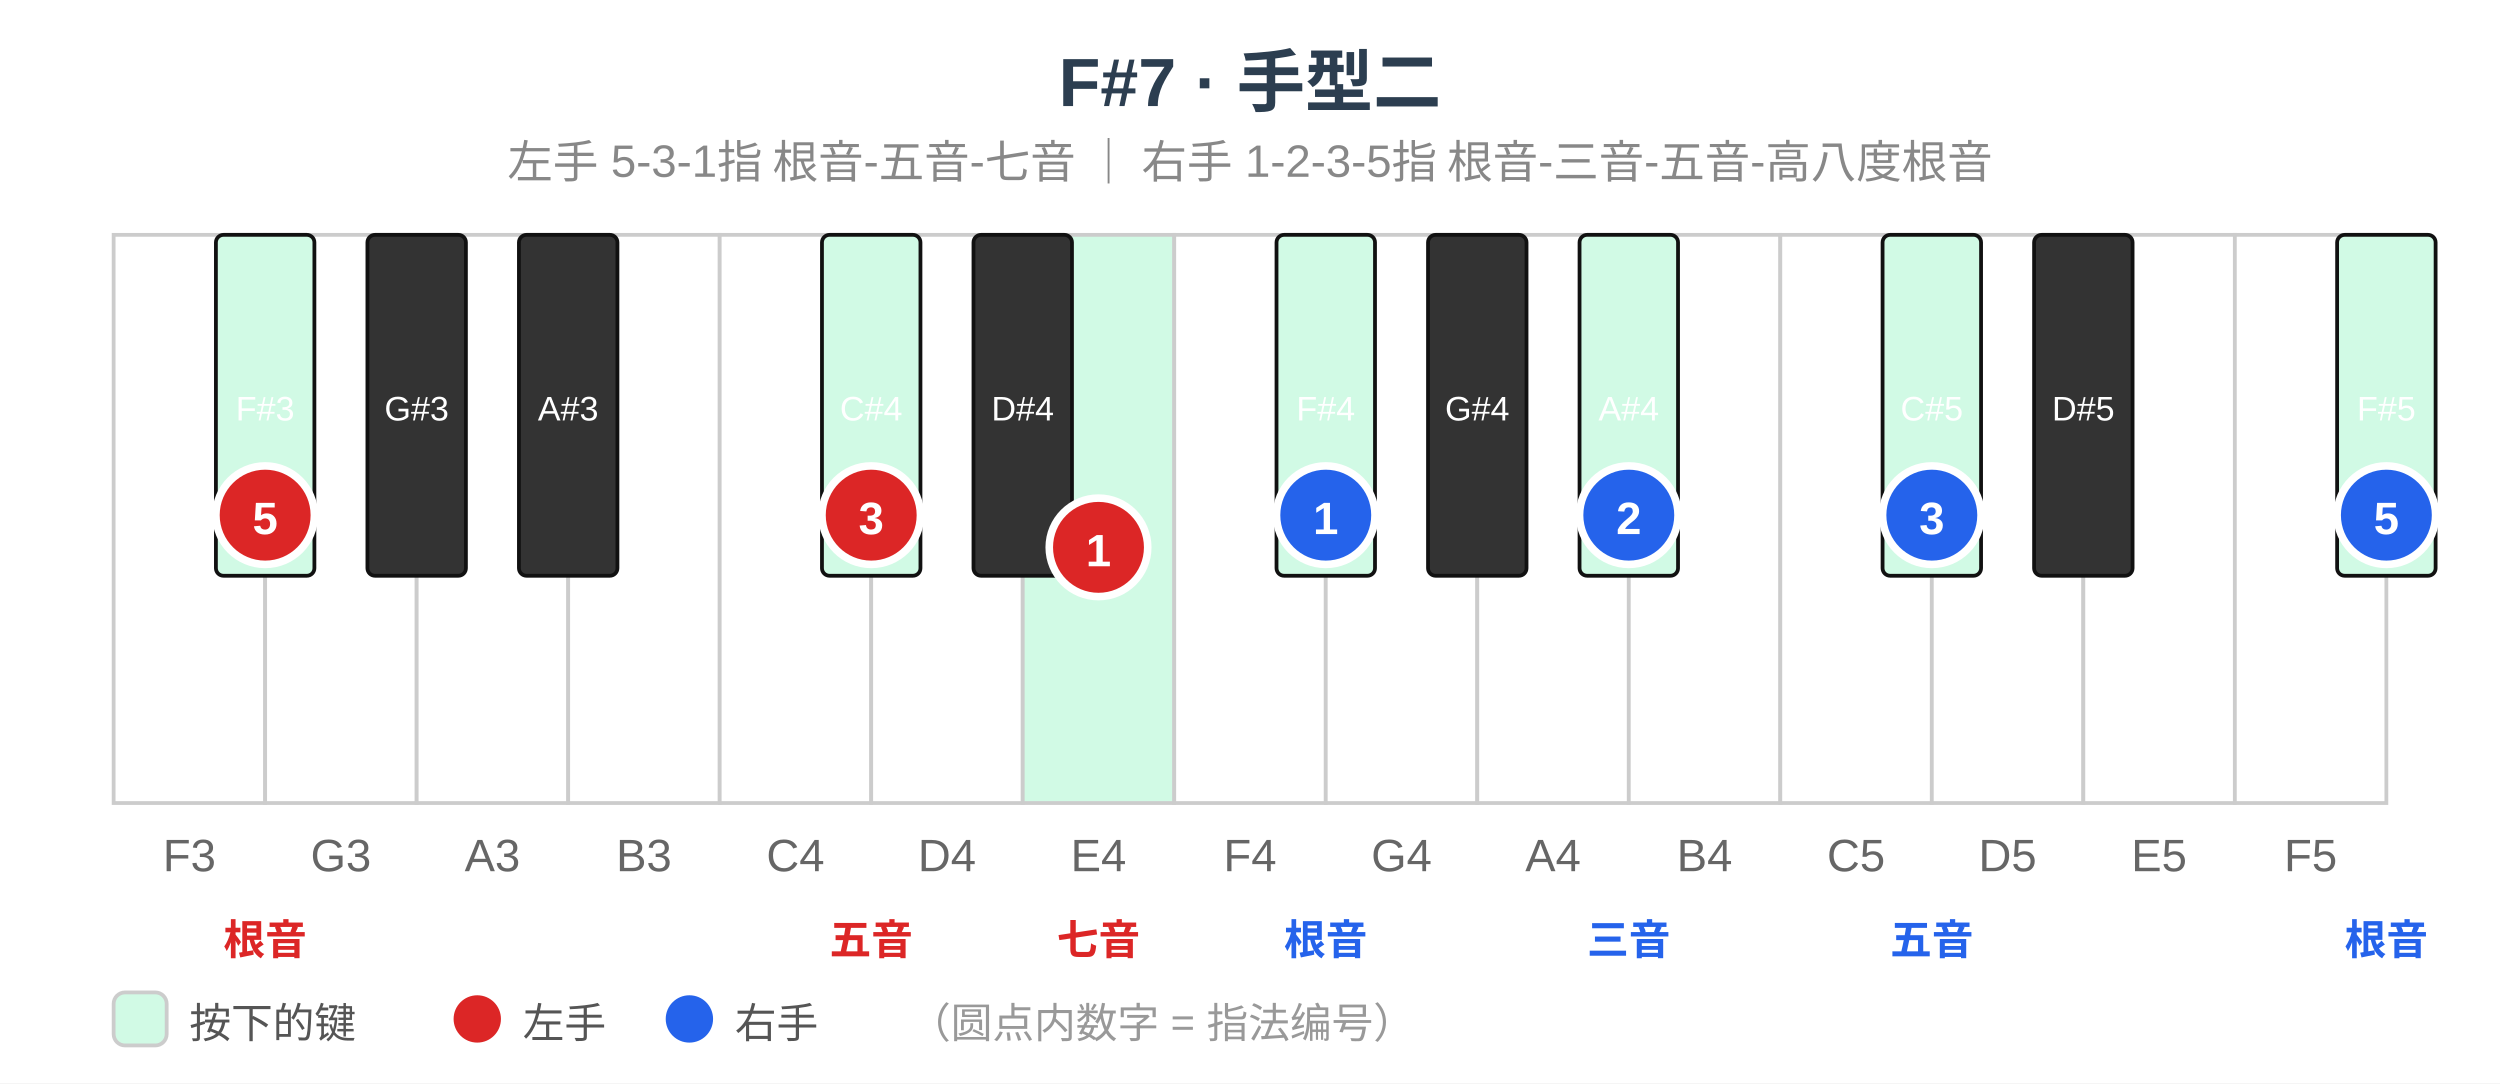
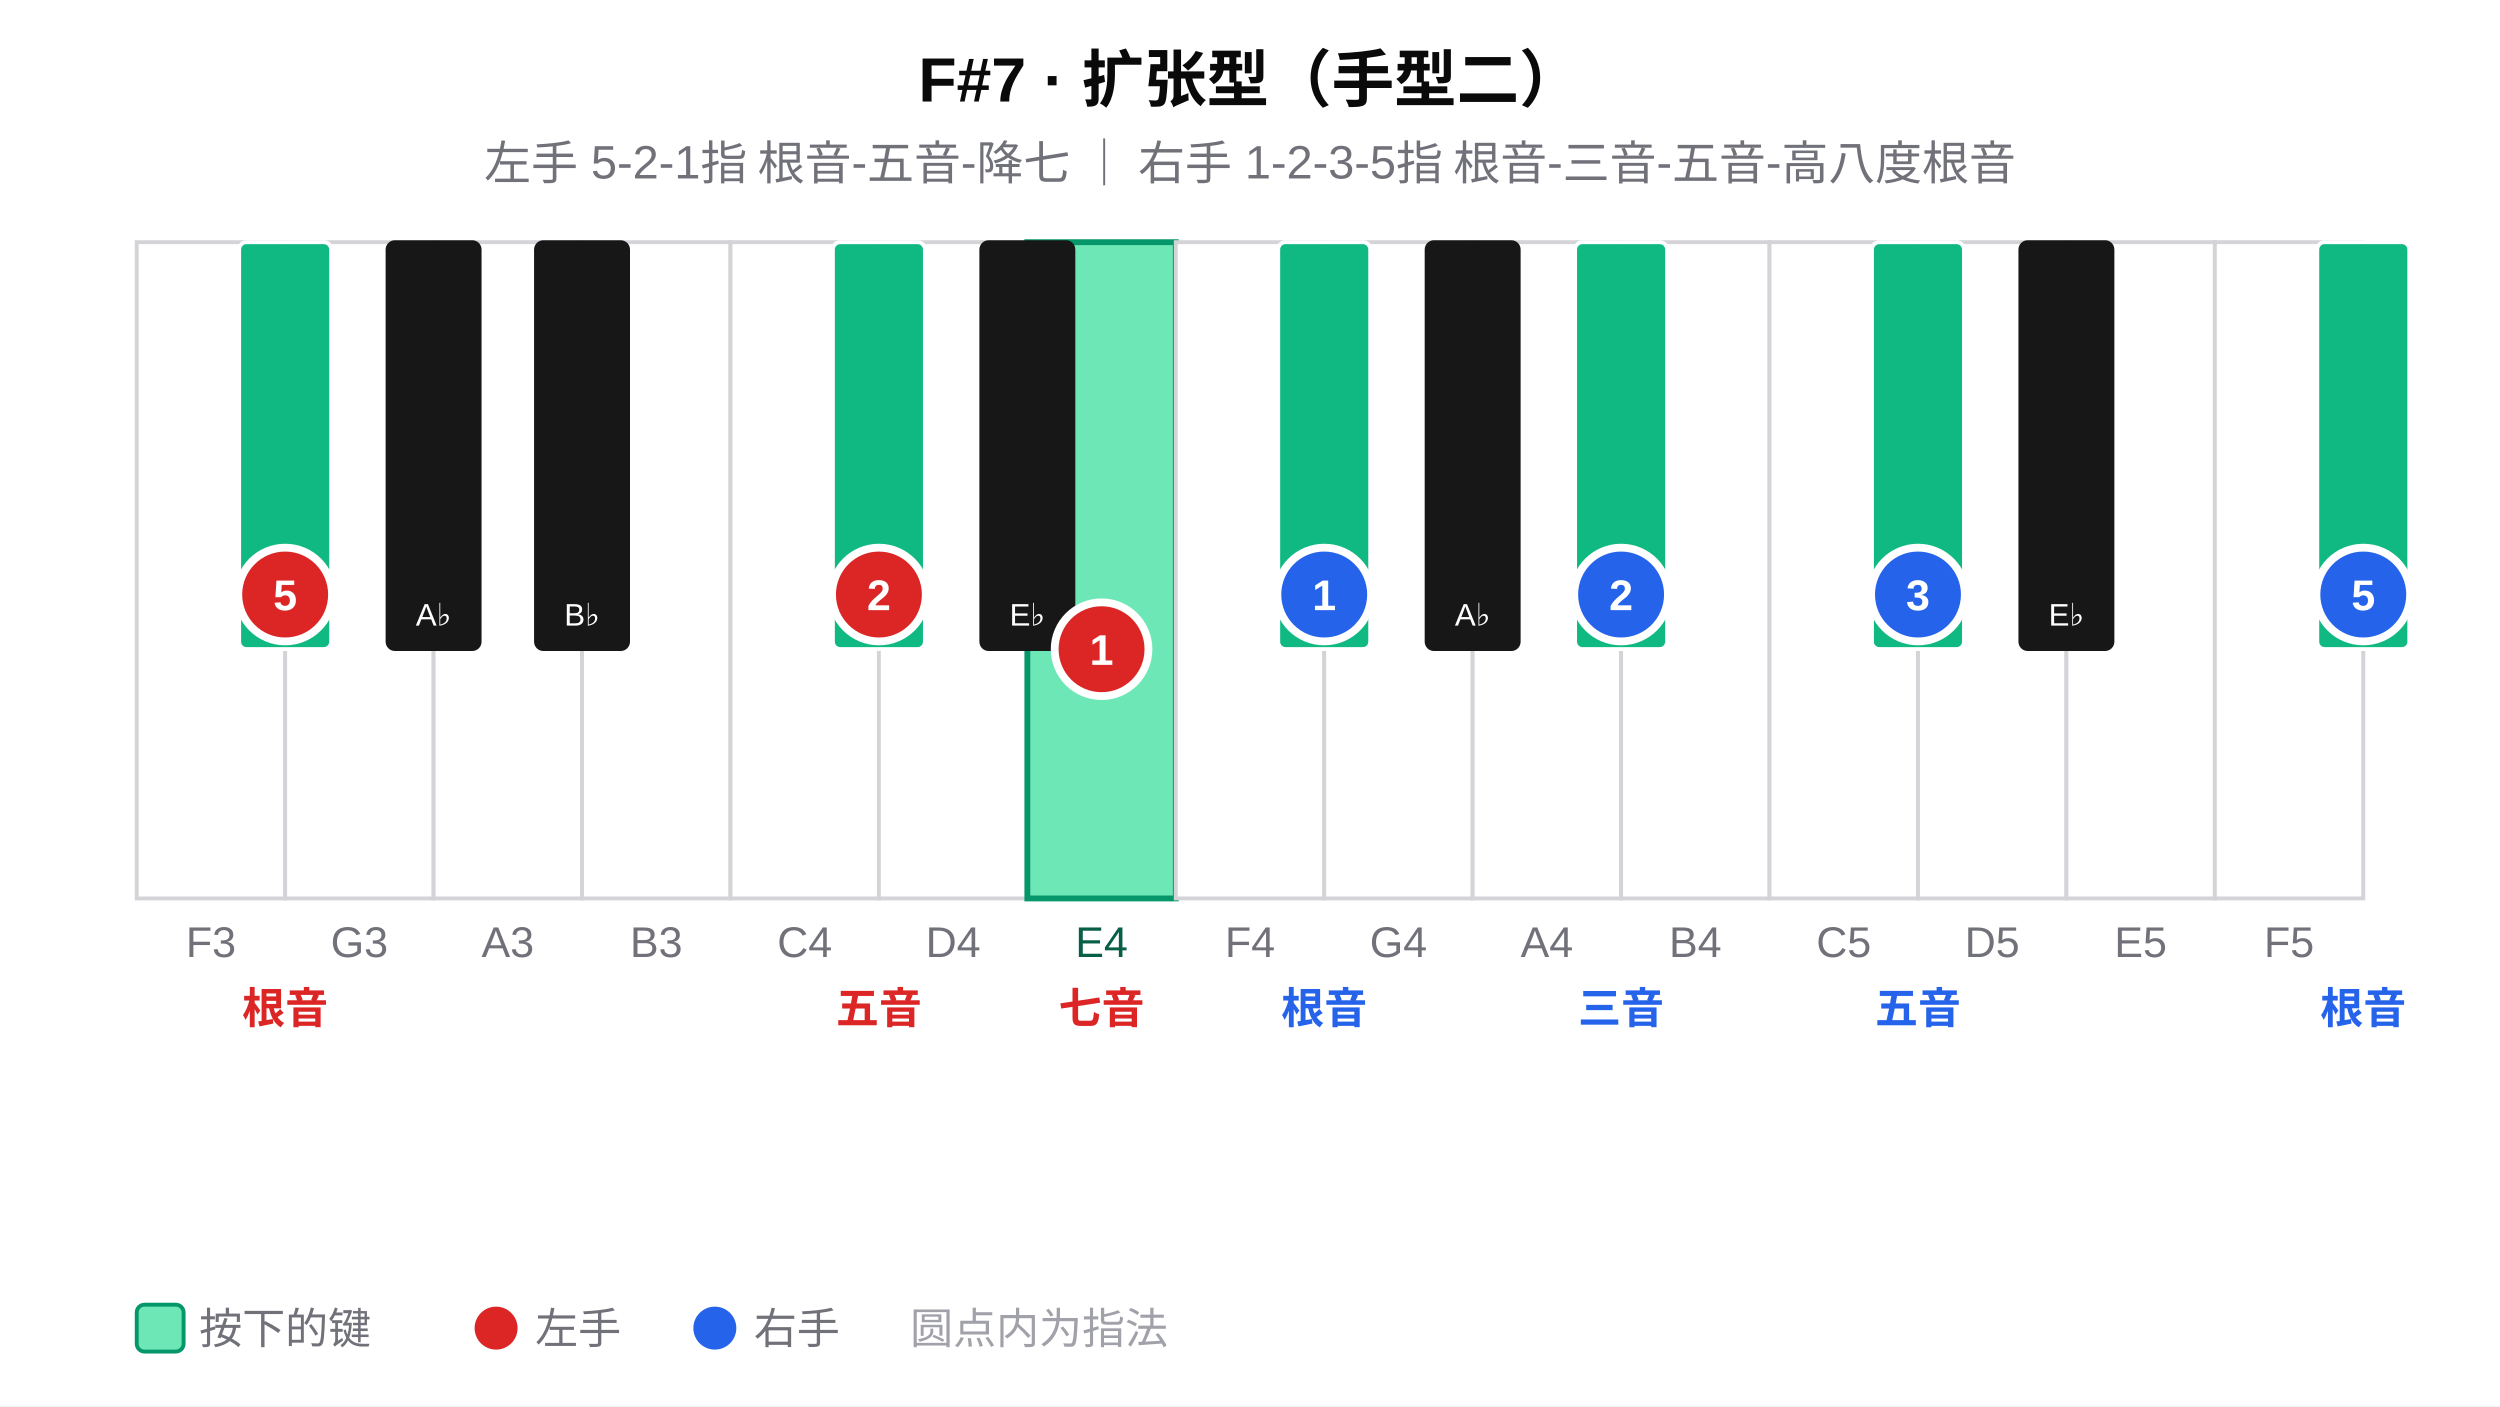
- <svg xmlns="http://www.w3.org/2000/svg" viewBox="0 0 660 286" width="660" height="286">
-   <rect width="660" height="286" fill="#ffffff" />
-   <text x="330.0" y="28" text-anchor="middle" font-family="Arial,sans-serif" font-size="18" font-weight="bold" fill="#2c3e50">F#7 · 手型二</text>
-   <text x="330.0" y="47" text-anchor="middle" font-family="Arial,sans-serif" font-size="12" fill="#888">左手 5-3-1指 根音-五音-七音 ｜ 右手 1-2-3-5指 根音-三音-五音-高八度根音</text>
-   <rect x="30.0" y="62" width="40" height="150" fill="white" stroke="#ccc" stroke-width="1" />
-   <text x="50.0" y="230" text-anchor="middle" font-family="Arial,sans-serif" font-size="12" fill="#666">F3</text>
-   <rect x="70.0" y="62" width="40" height="150" fill="white" stroke="#ccc" stroke-width="1" />
-   <text x="90.0" y="230" text-anchor="middle" font-family="Arial,sans-serif" font-size="12" fill="#666">G3</text>
-   <rect x="110.0" y="62" width="40" height="150" fill="white" stroke="#ccc" stroke-width="1" />
-   <text x="130.0" y="230" text-anchor="middle" font-family="Arial,sans-serif" font-size="12" fill="#666">A3</text>
-   <rect x="150.0" y="62" width="40" height="150" fill="white" stroke="#ccc" stroke-width="1" />
-   <text x="170.0" y="230" text-anchor="middle" font-family="Arial,sans-serif" font-size="12" fill="#666">B3</text>
-   <rect x="190.0" y="62" width="40" height="150" fill="white" stroke="#ccc" stroke-width="1" />
-   <text x="210.0" y="230" text-anchor="middle" font-family="Arial,sans-serif" font-size="12" fill="#666">C4</text>
-   <rect x="230.0" y="62" width="40" height="150" fill="white" stroke="#ccc" stroke-width="1" />
-   <text x="250.0" y="230" text-anchor="middle" font-family="Arial,sans-serif" font-size="12" fill="#666">D4</text>
-   <rect x="270.0" y="62" width="40" height="150" fill="#d1fae5" stroke="#ccc" stroke-width="1" />
-   <text x="290.0" y="230" text-anchor="middle" font-family="Arial,sans-serif" font-size="12" fill="#666">E4</text>
-   <rect x="310.0" y="62" width="40" height="150" fill="white" stroke="#ccc" stroke-width="1" />
-   <text x="330.0" y="230" text-anchor="middle" font-family="Arial,sans-serif" font-size="12" fill="#666">F4</text>
-   <rect x="350.0" y="62" width="40" height="150" fill="white" stroke="#ccc" stroke-width="1" />
-   <text x="370.0" y="230" text-anchor="middle" font-family="Arial,sans-serif" font-size="12" fill="#666">G4</text>
-   <rect x="390.0" y="62" width="40" height="150" fill="white" stroke="#ccc" stroke-width="1" />
-   <text x="410.0" y="230" text-anchor="middle" font-family="Arial,sans-serif" font-size="12" fill="#666">A4</text>
-   <rect x="430.0" y="62" width="40" height="150" fill="white" stroke="#ccc" stroke-width="1" />
-   <text x="450.0" y="230" text-anchor="middle" font-family="Arial,sans-serif" font-size="12" fill="#666">B4</text>
-   <rect x="470.0" y="62" width="40" height="150" fill="white" stroke="#ccc" stroke-width="1" />
-   <text x="490.0" y="230" text-anchor="middle" font-family="Arial,sans-serif" font-size="12" fill="#666">C5</text>
-   <rect x="510.0" y="62" width="40" height="150" fill="white" stroke="#ccc" stroke-width="1" />
-   <text x="530.0" y="230" text-anchor="middle" font-family="Arial,sans-serif" font-size="12" fill="#666">D5</text>
-   <rect x="550.0" y="62" width="40" height="150" fill="white" stroke="#ccc" stroke-width="1" />
-   <text x="570.0" y="230" text-anchor="middle" font-family="Arial,sans-serif" font-size="12" fill="#666">E5</text>
-   <rect x="590.0" y="62" width="40" height="150" fill="white" stroke="#ccc" stroke-width="1" />
-   <text x="610.0" y="230" text-anchor="middle" font-family="Arial,sans-serif" font-size="12" fill="#666">F5</text>
-   <rect x="57.0" y="62" width="26" height="90" fill="#d1fae5" stroke="#111" stroke-width="1" rx="2" />
-   <text x="70.0" y="111.0" text-anchor="middle" font-family="Arial,sans-serif" font-size="9" fill="#fff">F#3</text>
-   <rect x="97.0" y="62" width="26" height="90" fill="#333" stroke="#111" stroke-width="1" rx="2" />
-   <text x="110.0" y="111.0" text-anchor="middle" font-family="Arial,sans-serif" font-size="9" fill="#fff">G#3</text>
-   <rect x="137.0" y="62" width="26" height="90" fill="#333" stroke="#111" stroke-width="1" rx="2" />
-   <text x="150.0" y="111.0" text-anchor="middle" font-family="Arial,sans-serif" font-size="9" fill="#fff">A#3</text>
-   <rect x="217.0" y="62" width="26" height="90" fill="#d1fae5" stroke="#111" stroke-width="1" rx="2" />
-   <text x="230.0" y="111.0" text-anchor="middle" font-family="Arial,sans-serif" font-size="9" fill="#fff">C#4</text>
-   <rect x="257.0" y="62" width="26" height="90" fill="#333" stroke="#111" stroke-width="1" rx="2" />
-   <text x="270.0" y="111.0" text-anchor="middle" font-family="Arial,sans-serif" font-size="9" fill="#fff">D#4</text>
-   <rect x="337.0" y="62" width="26" height="90" fill="#d1fae5" stroke="#111" stroke-width="1" rx="2" />
-   <text x="350.0" y="111.0" text-anchor="middle" font-family="Arial,sans-serif" font-size="9" fill="#fff">F#4</text>
-   <rect x="377.0" y="62" width="26" height="90" fill="#333" stroke="#111" stroke-width="1" rx="2" />
-   <text x="390.0" y="111.0" text-anchor="middle" font-family="Arial,sans-serif" font-size="9" fill="#fff">G#4</text>
-   <rect x="417.0" y="62" width="26" height="90" fill="#d1fae5" stroke="#111" stroke-width="1" rx="2" />
-   <text x="430.0" y="111.0" text-anchor="middle" font-family="Arial,sans-serif" font-size="9" fill="#fff">A#4</text>
-   <rect x="497.0" y="62" width="26" height="90" fill="#d1fae5" stroke="#111" stroke-width="1" rx="2" />
-   <text x="510.0" y="111.0" text-anchor="middle" font-family="Arial,sans-serif" font-size="9" fill="#fff">C#5</text>
-   <rect x="537.0" y="62" width="26" height="90" fill="#333" stroke="#111" stroke-width="1" rx="2" />
-   <text x="550.0" y="111.0" text-anchor="middle" font-family="Arial,sans-serif" font-size="9" fill="#fff">D#5</text>
-   <rect x="617.0" y="62" width="26" height="90" fill="#d1fae5" stroke="#111" stroke-width="1" rx="2" />
-   <text x="630.0" y="111.0" text-anchor="middle" font-family="Arial,sans-serif" font-size="9" fill="#fff">F#5</text>
-   <circle cx="70.0" cy="136.0" r="13" fill="#dc2626" stroke="white" stroke-width="2" />
-   <text x="70.0" y="141.0" text-anchor="middle" font-family="Arial,sans-serif" font-size="12" font-weight="bold" fill="white">5</text>
-   <text x="70.0" y="252" text-anchor="middle" font-family="Arial,sans-serif" font-size="11" font-weight="bold" fill="#dc2626">根音</text>
-   <circle cx="230.0" cy="136.0" r="13" fill="#dc2626" stroke="white" stroke-width="2" />
-   <text x="230.0" y="141.0" text-anchor="middle" font-family="Arial,sans-serif" font-size="12" font-weight="bold" fill="white">3</text>
-   <text x="230.0" y="252" text-anchor="middle" font-family="Arial,sans-serif" font-size="11" font-weight="bold" fill="#dc2626">五音</text>
-   <circle cx="290.0" cy="144.5" r="13" fill="#dc2626" stroke="white" stroke-width="2" />
-   <text x="290.0" y="149.5" text-anchor="middle" font-family="Arial,sans-serif" font-size="12" font-weight="bold" fill="white">1</text>
-   <text x="290.0" y="252" text-anchor="middle" font-family="Arial,sans-serif" font-size="11" font-weight="bold" fill="#dc2626">七音</text>
-   <circle cx="350.0" cy="136.0" r="13" fill="#2563eb" stroke="white" stroke-width="2" />
-   <text x="350.0" y="141.0" text-anchor="middle" font-family="Arial,sans-serif" font-size="12" font-weight="bold" fill="white">1</text>
-   <text x="350.0" y="252" text-anchor="middle" font-family="Arial,sans-serif" font-size="11" font-weight="bold" fill="#2563eb">根音</text>
-   <circle cx="430.0" cy="136.0" r="13" fill="#2563eb" stroke="white" stroke-width="2" />
-   <text x="430.0" y="141.0" text-anchor="middle" font-family="Arial,sans-serif" font-size="12" font-weight="bold" fill="white">2</text>
-   <text x="430.0" y="252" text-anchor="middle" font-family="Arial,sans-serif" font-size="11" font-weight="bold" fill="#2563eb">三音</text>
-   <circle cx="510.0" cy="136.0" r="13" fill="#2563eb" stroke="white" stroke-width="2" />
-   <text x="510.0" y="141.0" text-anchor="middle" font-family="Arial,sans-serif" font-size="12" font-weight="bold" fill="white">3</text>
-   <text x="510.0" y="252" text-anchor="middle" font-family="Arial,sans-serif" font-size="11" font-weight="bold" fill="#2563eb">五音</text>
-   <circle cx="630.0" cy="136.0" r="13" fill="#2563eb" stroke="white" stroke-width="2" />
-   <text x="630.0" y="141.0" text-anchor="middle" font-family="Arial,sans-serif" font-size="12" font-weight="bold" fill="white">5</text>
-   <text x="630.0" y="252" text-anchor="middle" font-family="Arial,sans-serif" font-size="11" font-weight="bold" fill="#2563eb">根音</text>
-   <rect x="30.0" y="262" width="14" height="14" rx="3" fill="#d1fae5" stroke="#ccc" stroke-width="1" />
-   <text x="50.0" y="274" font-family="Arial,sans-serif" font-size="11" fill="#555">按下的键</text>
-   <circle cx="126.0" cy="269" r="7" fill="#dc2626" stroke="white" stroke-width="1.5" />
-   <text x="138.0" y="274" font-family="Arial,sans-serif" font-size="11" fill="#555">左手</text>
-   <circle cx="182.0" cy="269" r="7" fill="#2563eb" stroke="white" stroke-width="1.5" />
-   <text x="194.0" y="274" font-family="Arial,sans-serif" font-size="11" fill="#555">右手</text>
-   <text x="240.0" y="274" font-family="Arial,sans-serif" font-size="11" fill="#999">（圆点内数字 = 指法编号）</text>
+ <svg xmlns="http://www.w3.org/2000/svg" viewBox="0 0 640 360" width="640" height="360">
+   <rect width="640" height="360" fill="#FFFFFF" />
+   <text x="320.0" y="26" text-anchor="middle" font-family="Arial, Helvetica, sans-serif" font-size="16" font-weight="bold" fill="#0A0A0A">F#7 · 扩张型（手型二）</text>
+   <text x="320.0" y="46" text-anchor="middle" font-family="Arial, Helvetica, sans-serif" font-size="12" fill="#71717A">左手 5-2-1指 根音-五音-降七 ｜ 右手 1-2-3-5指 根音-三音-五音-高八度根音</text>
+   <rect x="35.00" y="62.00" width="38.00" height="168.00" rx="0" ry="0" fill="#FFFFFF" stroke="#D4D4D8" stroke-width="1" />
+   <text x="54.00" y="245.00" text-anchor="middle" font-family="Arial, Helvetica, sans-serif" font-size="11" fill="#71717A">F3</text>
+   <rect x="73.00" y="62.00" width="38.00" height="168.00" rx="0" ry="0" fill="#FFFFFF" stroke="#D4D4D8" stroke-width="1" />
+   <text x="92.00" y="245.00" text-anchor="middle" font-family="Arial, Helvetica, sans-serif" font-size="11" fill="#71717A">G3</text>
+   <rect x="111.00" y="62.00" width="38.00" height="168.00" rx="0" ry="0" fill="#FFFFFF" stroke="#D4D4D8" stroke-width="1" />
+   <text x="130.00" y="245.00" text-anchor="middle" font-family="Arial, Helvetica, sans-serif" font-size="11" fill="#71717A">A3</text>
+   <rect x="149.00" y="62.00" width="38.00" height="168.00" rx="0" ry="0" fill="#FFFFFF" stroke="#D4D4D8" stroke-width="1" />
+   <text x="168.00" y="245.00" text-anchor="middle" font-family="Arial, Helvetica, sans-serif" font-size="11" fill="#71717A">B3</text>
+   <rect x="187.00" y="62.00" width="38.00" height="168.00" rx="0" ry="0" fill="#FFFFFF" stroke="#D4D4D8" stroke-width="1" />
+   <text x="206.00" y="245.00" text-anchor="middle" font-family="Arial, Helvetica, sans-serif" font-size="11" fill="#71717A">C4</text>
+   <rect x="225.00" y="62.00" width="38.00" height="168.00" rx="0" ry="0" fill="#FFFFFF" stroke="#D4D4D8" stroke-width="1" />
+   <text x="244.00" y="245.00" text-anchor="middle" font-family="Arial, Helvetica, sans-serif" font-size="11" fill="#71717A">D4</text>
+   <rect x="263.00" y="62.00" width="38.00" height="168.00" rx="0" ry="0" fill="#6EE7B7" stroke="#059669" stroke-width="1.5" />
+   <text x="282.00" y="245.00" text-anchor="middle" font-family="Arial, Helvetica, sans-serif" font-size="11" fill="#065F46">E4</text>
+   <rect x="301.00" y="62.00" width="38.00" height="168.00" rx="0" ry="0" fill="#FFFFFF" stroke="#D4D4D8" stroke-width="1" />
+   <text x="320.00" y="245.00" text-anchor="middle" font-family="Arial, Helvetica, sans-serif" font-size="11" fill="#71717A">F4</text>
+   <rect x="339.00" y="62.00" width="38.00" height="168.00" rx="0" ry="0" fill="#FFFFFF" stroke="#D4D4D8" stroke-width="1" />
+   <text x="358.00" y="245.00" text-anchor="middle" font-family="Arial, Helvetica, sans-serif" font-size="11" fill="#71717A">G4</text>
+   <rect x="377.00" y="62.00" width="38.00" height="168.00" rx="0" ry="0" fill="#FFFFFF" stroke="#D4D4D8" stroke-width="1" />
+   <text x="396.00" y="245.00" text-anchor="middle" font-family="Arial, Helvetica, sans-serif" font-size="11" fill="#71717A">A4</text>
+   <rect x="415.00" y="62.00" width="38.00" height="168.00" rx="0" ry="0" fill="#FFFFFF" stroke="#D4D4D8" stroke-width="1" />
+   <text x="434.00" y="245.00" text-anchor="middle" font-family="Arial, Helvetica, sans-serif" font-size="11" fill="#71717A">B4</text>
+   <rect x="453.00" y="62.00" width="38.00" height="168.00" rx="0" ry="0" fill="#FFFFFF" stroke="#D4D4D8" stroke-width="1" />
+   <text x="472.00" y="245.00" text-anchor="middle" font-family="Arial, Helvetica, sans-serif" font-size="11" fill="#71717A">C5</text>
+   <rect x="491.00" y="62.00" width="38.00" height="168.00" rx="0" ry="0" fill="#FFFFFF" stroke="#D4D4D8" stroke-width="1" />
+   <text x="510.00" y="245.00" text-anchor="middle" font-family="Arial, Helvetica, sans-serif" font-size="11" fill="#71717A">D5</text>
+   <rect x="529.00" y="62.00" width="38.00" height="168.00" rx="0" ry="0" fill="#FFFFFF" stroke="#D4D4D8" stroke-width="1" />
+   <text x="548.00" y="245.00" text-anchor="middle" font-family="Arial, Helvetica, sans-serif" font-size="11" fill="#71717A">E5</text>
+   <rect x="567.00" y="62.00" width="38.00" height="168.00" rx="0" ry="0" fill="#FFFFFF" stroke="#D4D4D8" stroke-width="1" />
+   <text x="586.00" y="245.00" text-anchor="middle" font-family="Arial, Helvetica, sans-serif" font-size="11" fill="#71717A">F5</text>
+   <rect x="61.22" y="62.00" width="23.56" height="104.16" rx="1.88" fill="#10B981" stroke="#FFFFFF" stroke-width="1" />
+   <text x="73.00" y="160.16" text-anchor="middle" font-family="Arial, Helvetica, sans-serif" font-size="8" fill="#FFFFFF">F♯</text>
+   <rect x="99.22" y="62.00" width="23.56" height="104.16" rx="1.88" fill="#171717" stroke="#171717" stroke-width="1" />
+   <text x="111.00" y="160.16" text-anchor="middle" font-family="Arial, Helvetica, sans-serif" font-size="8" fill="#FFFFFF">A♭</text>
+   <rect x="137.22" y="62.00" width="23.56" height="104.16" rx="1.88" fill="#171717" stroke="#171717" stroke-width="1" />
+   <text x="149.00" y="160.16" text-anchor="middle" font-family="Arial, Helvetica, sans-serif" font-size="8" fill="#FFFFFF">B♭</text>
+   <rect x="213.22" y="62.00" width="23.56" height="104.16" rx="1.88" fill="#10B981" stroke="#FFFFFF" stroke-width="1" />
+   <text x="225.00" y="160.16" text-anchor="middle" font-family="Arial, Helvetica, sans-serif" font-size="8" fill="#FFFFFF">D♭</text>
+   <rect x="251.22" y="62.00" width="23.56" height="104.16" rx="1.88" fill="#171717" stroke="#171717" stroke-width="1" />
+   <text x="263.00" y="160.16" text-anchor="middle" font-family="Arial, Helvetica, sans-serif" font-size="8" fill="#FFFFFF">E♭</text>
+   <rect x="327.22" y="62.00" width="23.56" height="104.16" rx="1.88" fill="#10B981" stroke="#FFFFFF" stroke-width="1" />
+   <text x="339.00" y="160.16" text-anchor="middle" font-family="Arial, Helvetica, sans-serif" font-size="8" fill="#FFFFFF">F♯</text>
+   <rect x="365.22" y="62.00" width="23.56" height="104.16" rx="1.88" fill="#171717" stroke="#171717" stroke-width="1" />
+   <text x="377.00" y="160.16" text-anchor="middle" font-family="Arial, Helvetica, sans-serif" font-size="8" fill="#FFFFFF">A♭</text>
+   <rect x="403.22" y="62.00" width="23.56" height="104.16" rx="1.88" fill="#10B981" stroke="#FFFFFF" stroke-width="1" />
+   <text x="415.00" y="160.16" text-anchor="middle" font-family="Arial, Helvetica, sans-serif" font-size="8" fill="#FFFFFF">B♭</text>
+   <rect x="479.22" y="62.00" width="23.56" height="104.16" rx="1.88" fill="#10B981" stroke="#FFFFFF" stroke-width="1" />
+   <text x="491.00" y="160.16" text-anchor="middle" font-family="Arial, Helvetica, sans-serif" font-size="8" fill="#FFFFFF">D♭</text>
+   <rect x="517.22" y="62.00" width="23.56" height="104.16" rx="1.88" fill="#171717" stroke="#171717" stroke-width="1" />
+   <text x="529.00" y="160.16" text-anchor="middle" font-family="Arial, Helvetica, sans-serif" font-size="8" fill="#FFFFFF">E♭</text>
+   <rect x="593.22" y="62.00" width="23.56" height="104.16" rx="1.88" fill="#10B981" stroke="#FFFFFF" stroke-width="1" />
+   <text x="605.00" y="160.16" text-anchor="middle" font-family="Arial, Helvetica, sans-serif" font-size="8" fill="#FFFFFF">F♯</text>
+   <circle cx="73.0" cy="152.2" r="12" fill="#DC2626" stroke="#FFFFFF" stroke-width="2" />
+   <text x="73.0" y="156.2" text-anchor="middle" font-family="Arial, Helvetica, sans-serif" font-size="11" font-weight="bold" fill="#FFFFFF">5</text>
+   <text x="73.0" y="262" text-anchor="middle" font-family="Arial, Helvetica, sans-serif" font-size="11" font-weight="bold" fill="#DC2626">根音</text>
+   <circle cx="225.0" cy="152.2" r="12" fill="#DC2626" stroke="#FFFFFF" stroke-width="2" />
+   <text x="225.0" y="156.2" text-anchor="middle" font-family="Arial, Helvetica, sans-serif" font-size="11" font-weight="bold" fill="#FFFFFF">2</text>
+   <text x="225.0" y="262" text-anchor="middle" font-family="Arial, Helvetica, sans-serif" font-size="11" font-weight="bold" fill="#DC2626">五音</text>
+   <circle cx="282.0" cy="166.2" r="12" fill="#DC2626" stroke="#FFFFFF" stroke-width="2" />
+   <text x="282.0" y="170.2" text-anchor="middle" font-family="Arial, Helvetica, sans-serif" font-size="11" font-weight="bold" fill="#FFFFFF">1</text>
+   <text x="282.0" y="262" text-anchor="middle" font-family="Arial, Helvetica, sans-serif" font-size="11" font-weight="bold" fill="#DC2626">七音</text>
+   <circle cx="339.0" cy="152.2" r="12" fill="#2563EB" stroke="#FFFFFF" stroke-width="2" />
+   <text x="339.0" y="156.2" text-anchor="middle" font-family="Arial, Helvetica, sans-serif" font-size="11" font-weight="bold" fill="#FFFFFF">1</text>
+   <text x="339.0" y="262" text-anchor="middle" font-family="Arial, Helvetica, sans-serif" font-size="11" font-weight="bold" fill="#2563EB">根音</text>
+   <circle cx="415.0" cy="152.2" r="12" fill="#2563EB" stroke="#FFFFFF" stroke-width="2" />
+   <text x="415.0" y="156.2" text-anchor="middle" font-family="Arial, Helvetica, sans-serif" font-size="11" font-weight="bold" fill="#FFFFFF">2</text>
+   <text x="415.0" y="262" text-anchor="middle" font-family="Arial, Helvetica, sans-serif" font-size="11" font-weight="bold" fill="#2563EB">三音</text>
+   <circle cx="491.0" cy="152.2" r="12" fill="#2563EB" stroke="#FFFFFF" stroke-width="2" />
+   <text x="491.0" y="156.2" text-anchor="middle" font-family="Arial, Helvetica, sans-serif" font-size="11" font-weight="bold" fill="#FFFFFF">3</text>
+   <text x="491.0" y="262" text-anchor="middle" font-family="Arial, Helvetica, sans-serif" font-size="11" font-weight="bold" fill="#2563EB">五音</text>
+   <circle cx="605.0" cy="152.2" r="12" fill="#2563EB" stroke="#FFFFFF" stroke-width="2" />
+   <text x="605.0" y="156.2" text-anchor="middle" font-family="Arial, Helvetica, sans-serif" font-size="11" font-weight="bold" fill="#FFFFFF">5</text>
+   <text x="605.0" y="262" text-anchor="middle" font-family="Arial, Helvetica, sans-serif" font-size="11" font-weight="bold" fill="#2563EB">根音</text>
+   <rect x="35.0" y="334" width="12" height="12" rx="2" fill="#6EE7B7" stroke="#059669" stroke-width="1" />
+   <text x="51.0" y="344" font-family="Arial, Helvetica, sans-serif" font-size="11" fill="#71717A">按下的键</text>
+   <circle cx="127.0" cy="340" r="6" fill="#DC2626" stroke="#FFFFFF" stroke-width="1" />
+   <text x="137.0" y="344" font-family="Arial, Helvetica, sans-serif" font-size="11" fill="#71717A">左手</text>
+   <circle cx="183.0" cy="340" r="6" fill="#2563EB" stroke="#FFFFFF" stroke-width="1" />
+   <text x="193.0" y="344" font-family="Arial, Helvetica, sans-serif" font-size="11" fill="#71717A">右手</text>
+   <text x="233.0" y="344" font-family="Arial, Helvetica, sans-serif" font-size="11" fill="#A1A1AA">圆点内为指法</text>
</svg>
